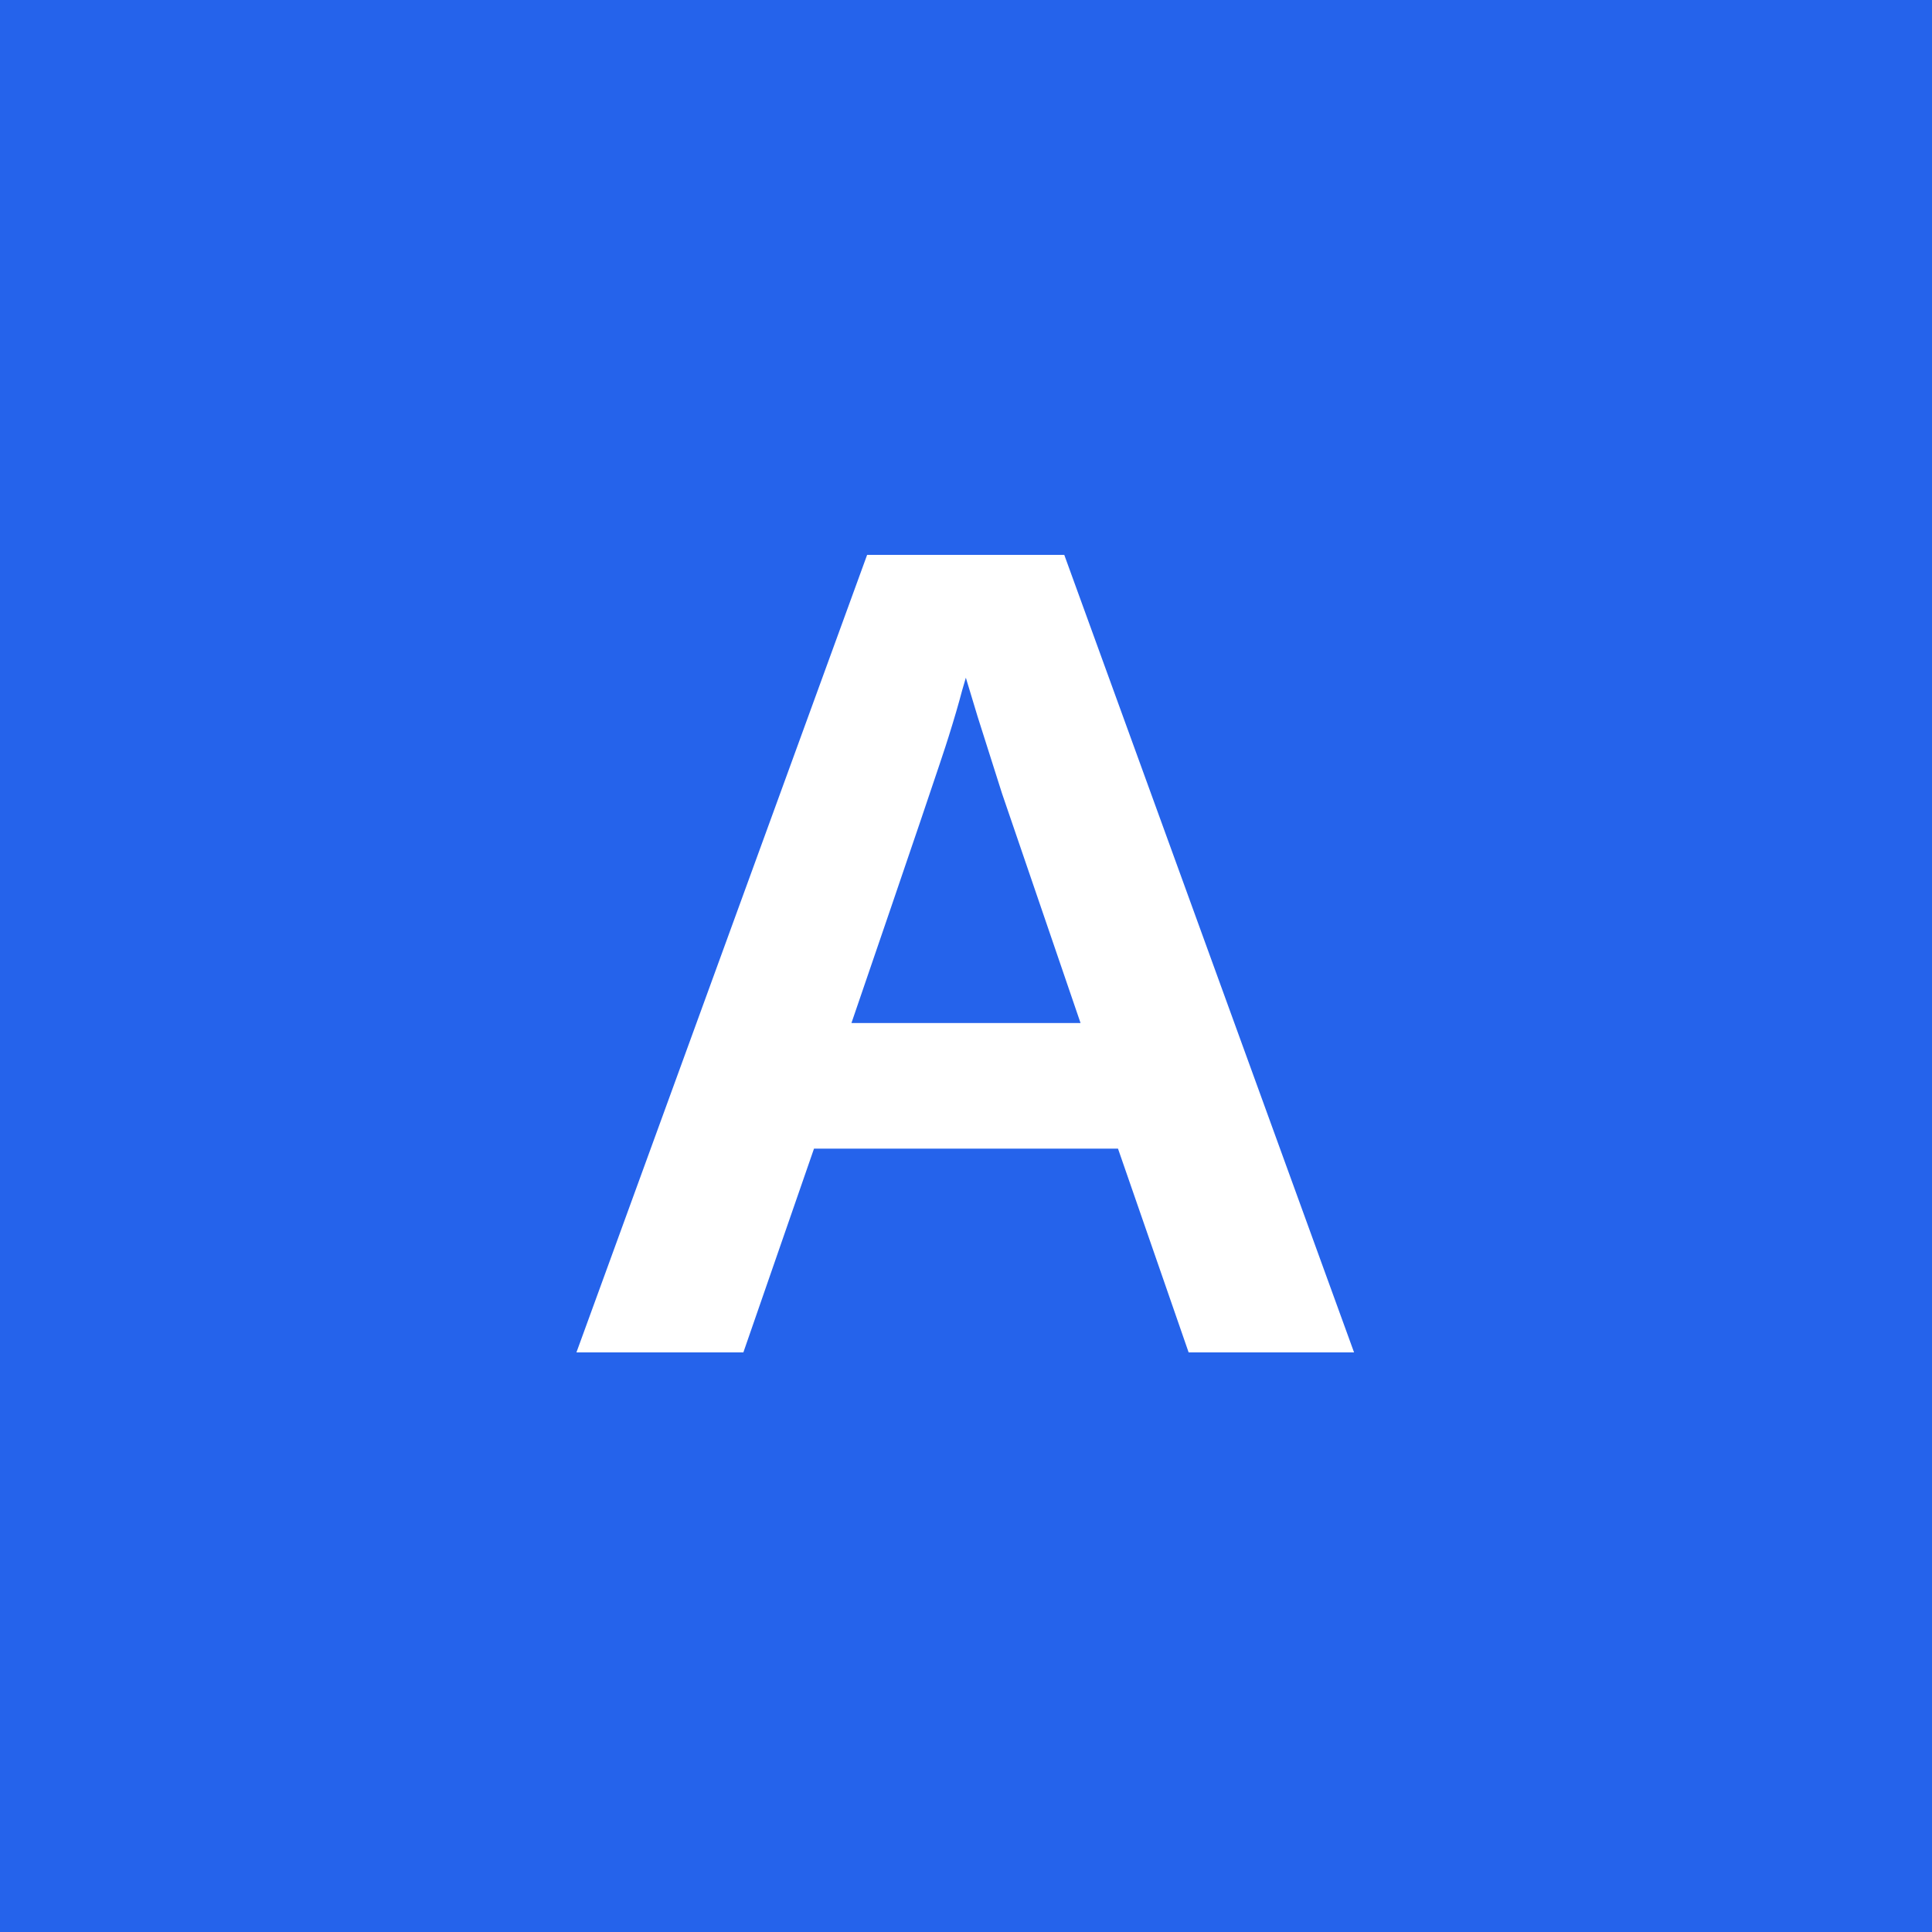
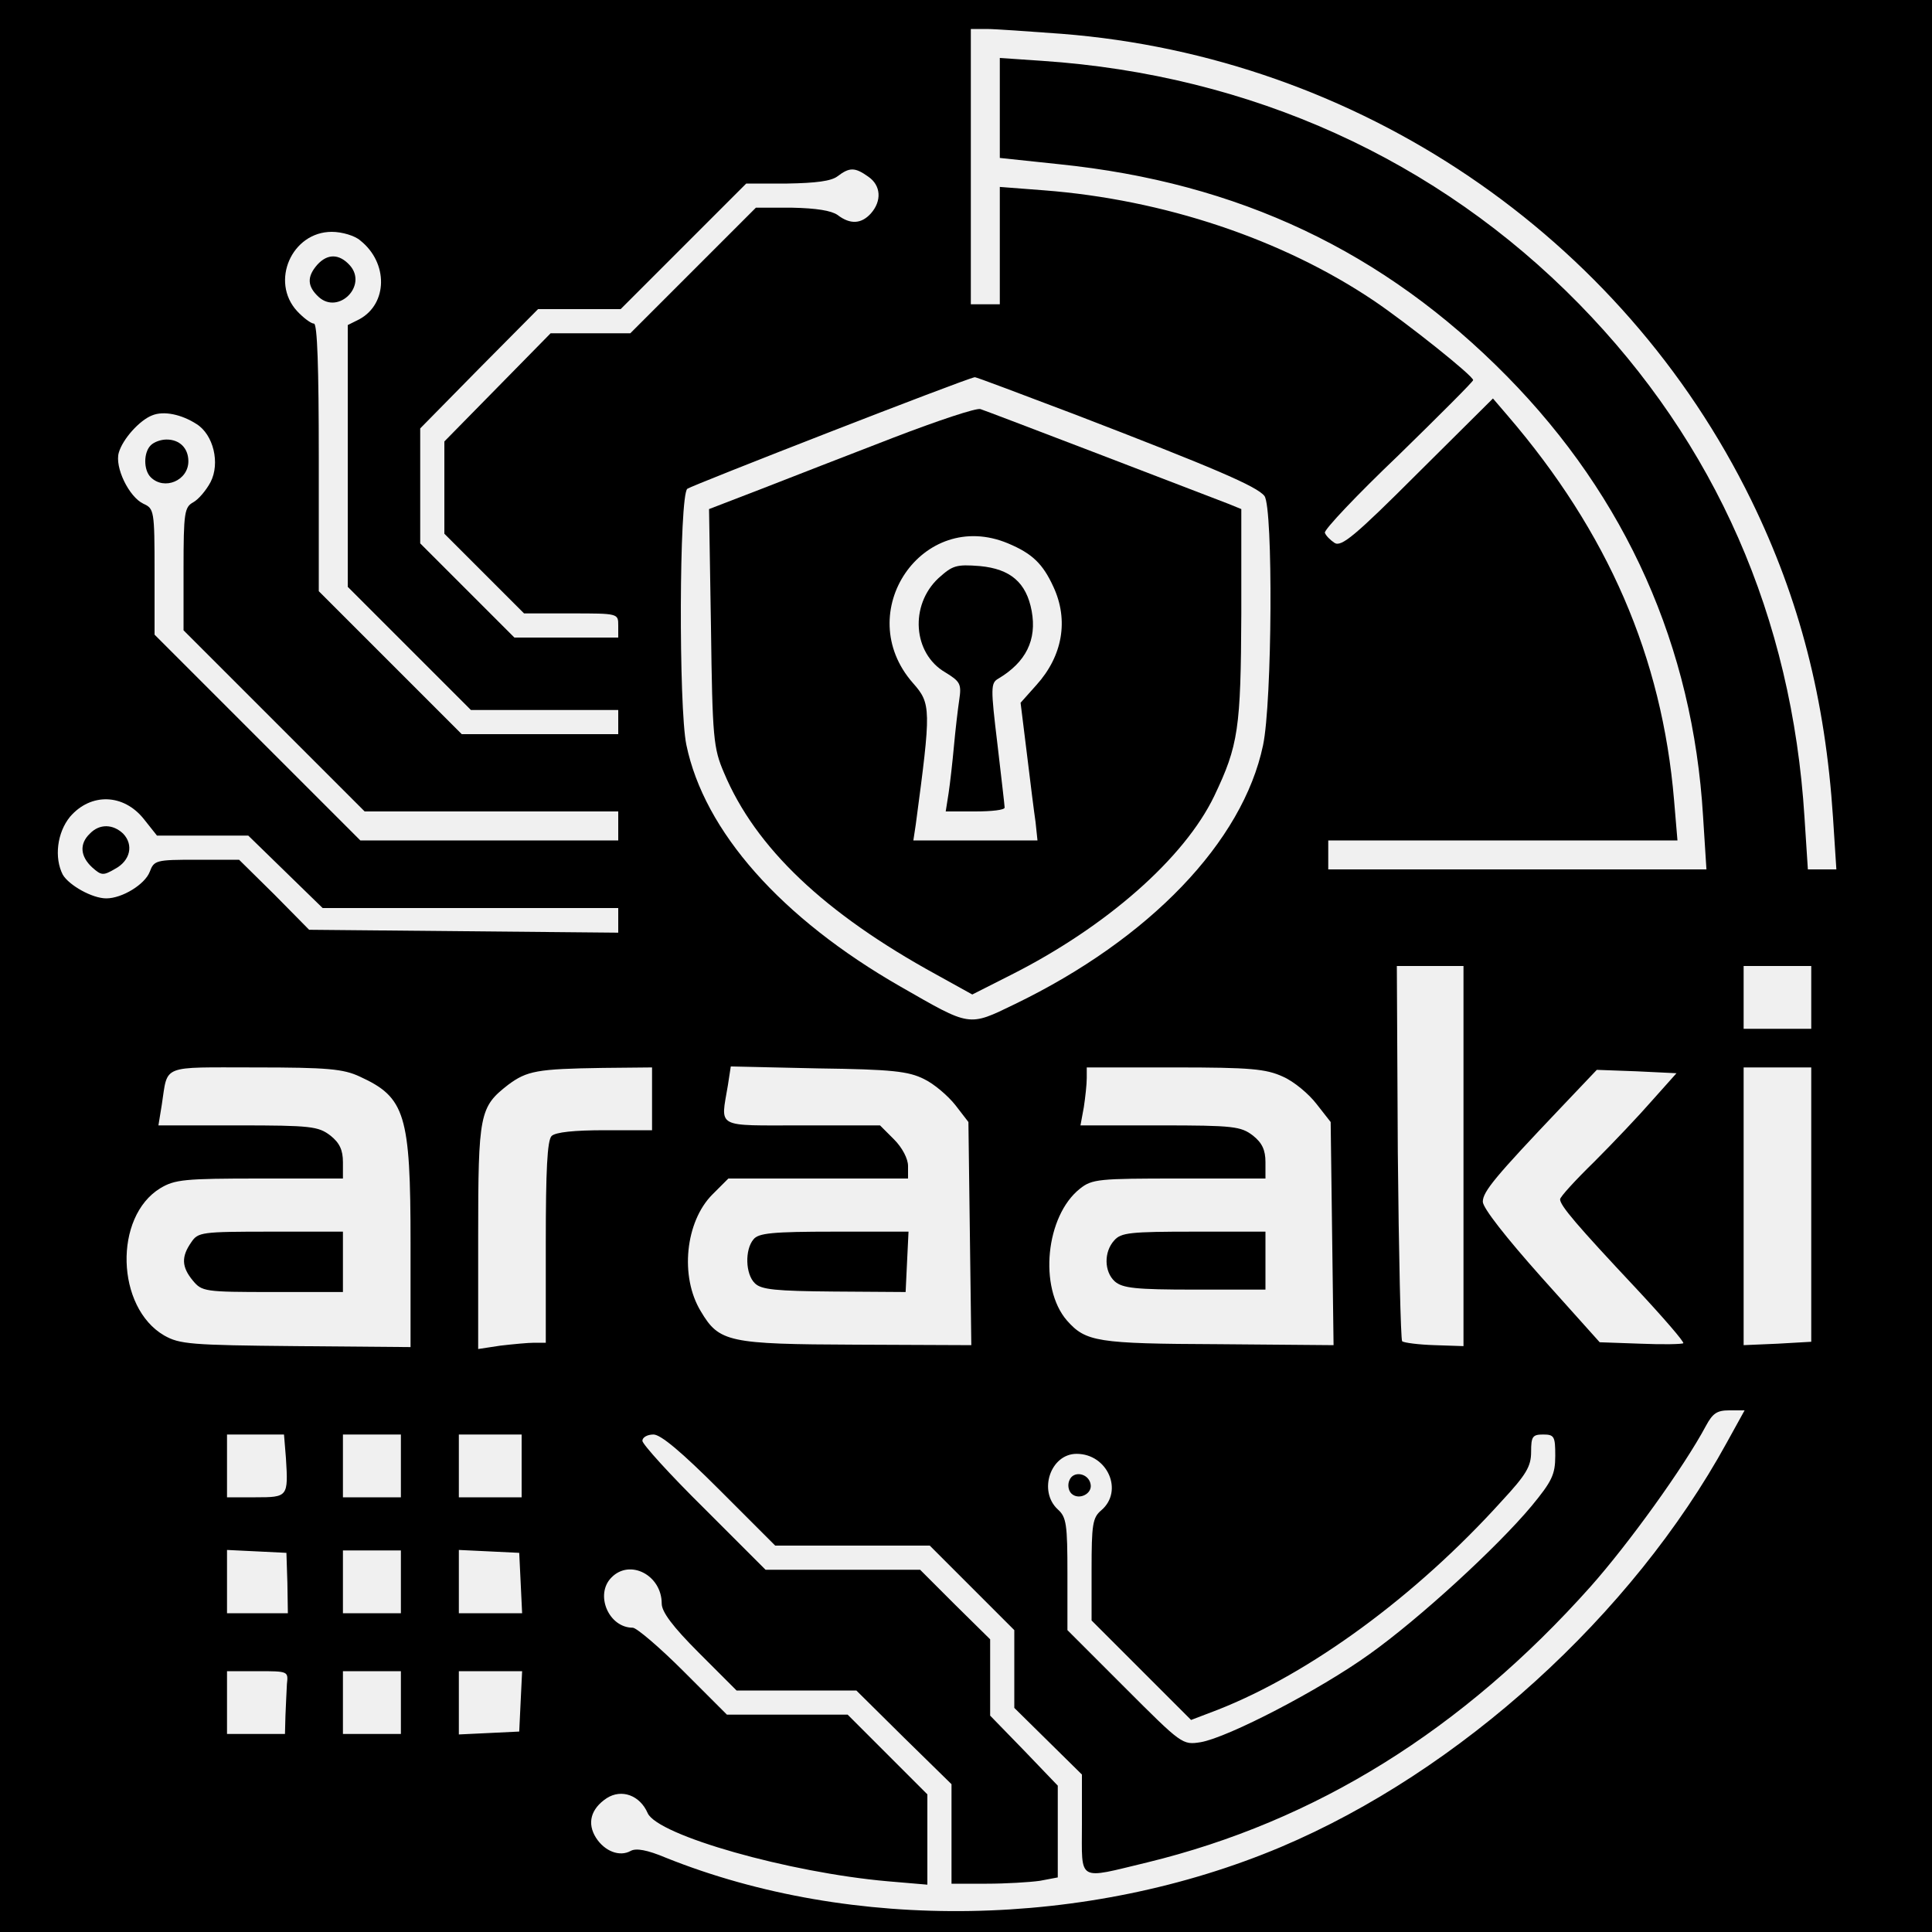
- <svg xmlns="http://www.w3.org/2000/svg" viewBox="0 0 100 100">
-   <rect width="100" height="100" fill="#2563eb" />
-   <text x="50" y="70" font-family="Arial, sans-serif" font-size="60" font-weight="bold" fill="white" text-anchor="middle">A</text>
+ <svg xmlns="http://www.w3.org/2000/svg" version="1.0" width="400pt" height="400pt" viewBox="0 0 400 400" preserveAspectRatio="xMidYMid meet">
+   <g transform="translate(0,400) scale(0.1,-0.1)" fill="#000000" stroke="none">
+     <path d="M0 2000 l0 -2000 2000 0 2000 0 0 2000 0 2000 -2000 0 -2000 0 0 -2000z m2198 1930 c614 -48 1160 -418 1428 -966 100 -205 153 -412 169 -656 l7 -108 -30 0 -29 0 -7 108 c-26 414 -184 774 -467 1063 -293 299 -679 474 -1111 503 l-88 6 0 -103 0 -104 123 -13 c371 -38 672 -180 927 -439 247 -251 385 -560 406 -911 l7 -110 -391 0 -392 0 0 30 0 30 361 0 362 0 -7 83 c-25 297 -137 555 -345 797 l-30 35 -156 -155 c-130 -130 -158 -153 -172 -144 -9 6 -18 15 -20 21 -2 6 66 78 152 160 85 83 155 153 155 156 0 9 -137 118 -205 164 -190 128 -436 210 -684 229 l-91 7 0 -122 0 -121 -30 0 -30 0 0 285 0 285 33 0 c17 0 87 -5 155 -10z m-400 -296 c26 -18 28 -50 5 -76 -20 -22 -43 -23 -69 -3 -13 9 -44 14 -94 15 l-75 0 -130 -130 -130 -130 -82 0 -83 0 -110 -112 -110 -112 0 -95 0 -96 82 -82 83 -83 97 0 c98 0 98 0 98 -25 l0 -25 -107 0 -108 0 -97 97 -98 98 0 119 0 119 122 124 122 123 86 0 85 0 130 130 130 130 85 0 c59 1 91 5 104 15 25 19 36 19 64 -1z m-1052 -132 c58 -46 57 -131 -2 -163 l-24 -12 0 -271 0 -271 127 -127 128 -128 152 0 153 0 0 -25 0 -25 -162 0 -162 0 -148 148 -148 148 0 277 c0 186 -3 277 -10 277 -6 0 -22 12 -35 26 -56 61 -11 164 72 164 21 0 48 -8 59 -18z m1482 -361 c283 -109 375 -148 390 -168 18 -25 16 -426 -3 -516 -42 -200 -235 -401 -514 -536 -97 -47 -91 -47 -236 36 -248 142 -407 322 -444 501 -16 77 -15 516 2 530 9 7 573 227 595 231 2 1 96 -35 210 -78z m-1821 -19 c35 -22 49 -81 29 -120 -9 -17 -25 -36 -36 -42 -18 -10 -20 -21 -20 -138 l0 -127 187 -187 188 -188 262 0 263 0 0 -30 0 -30 -267 0 -267 0 -213 213 -213 213 0 130 c0 127 -1 131 -23 141 -30 14 -60 76 -51 106 8 28 43 67 69 77 24 10 61 2 92 -18z m-109 -818 l27 -34 94 0 95 0 77 -75 77 -75 306 0 306 0 0 -25 0 -26 -320 3 -320 3 -72 73 -73 72 -88 0 c-84 0 -88 -1 -97 -25 -10 -26 -57 -55 -90 -55 -29 0 -77 27 -90 49 -18 35 -12 87 15 120 43 50 111 48 153 -5z m2732 -698 l0 -393 -60 2 c-33 1 -63 5 -67 8 -3 4 -7 180 -9 392 l-2 385 69 0 69 0 0 -394z m720 329 l0 -65 -70 0 -70 0 0 65 0 65 70 0 70 0 0 -65z m-3005 -164 c94 -43 105 -78 105 -345 l0 -215 -237 2 c-219 2 -241 4 -273 22 -100 58 -105 246 -8 305 30 18 50 20 206 20 l172 0 0 34 c0 25 -7 40 -26 55 -25 19 -40 21 -191 21 l-165 0 7 43 c13 84 -4 77 193 77 150 0 183 -3 217 -19z m605 -46 l0 -65 -98 0 c-63 0 -102 -4 -110 -12 -9 -9 -12 -72 -12 -220 l0 -208 -24 0 c-13 0 -44 -3 -70 -6 l-46 -7 0 232 c0 256 3 269 62 315 39 29 60 33 196 35 l102 1 0 -65z m563 41 c21 -10 50 -35 65 -54 l27 -35 3 -231 3 -231 -239 1 c-264 1 -283 5 -321 69 -44 72 -32 186 24 242 l33 33 186 0 186 0 0 26 c0 15 -12 38 -29 55 l-29 29 -161 0 c-182 0 -169 -7 -154 83 l6 39 181 -4 c153 -2 187 -6 219 -22z m743 5 c23 -10 54 -36 70 -57 l29 -37 3 -231 3 -231 -239 2 c-251 1 -274 5 -313 49 -59 68 -44 217 27 273 25 20 39 21 205 21 l179 0 0 34 c0 25 -7 40 -26 55 -25 19 -40 21 -192 21 l-165 0 7 38 c3 20 6 47 6 60 l0 22 183 0 c156 0 188 -3 223 -19z m765 -49 c-27 -31 -81 -88 -120 -127 -39 -38 -71 -73 -71 -78 0 -13 35 -54 156 -183 57 -61 102 -113 99 -115 -2 -2 -41 -3 -88 -1 l-85 3 -121 135 c-73 82 -121 143 -121 156 0 21 27 53 160 193 l76 80 82 -3 83 -4 -50 -56z m329 -216 l0 -284 -70 -4 -70 -3 0 288 0 287 70 0 70 0 0 -284z m-175 -493 c-196 -357 -552 -680 -923 -837 -401 -169 -888 -177 -1274 -22 -38 16 -61 20 -72 14 -23 -13 -54 -1 -72 27 -19 30 -11 60 22 82 31 20 69 6 85 -31 21 -46 292 -123 497 -141 l82 -7 0 93 0 94 -82 82 -83 83 -125 0 -125 0 -90 90 c-49 49 -97 90 -105 90 -50 0 -79 69 -44 104 38 39 104 5 104 -54 0 -17 22 -47 77 -102 l78 -78 124 0 124 0 98 -97 99 -97 0 -103 0 -103 73 0 c39 0 89 3 110 6 l37 7 0 95 0 95 -70 73 -70 72 0 79 0 79 -73 72 -72 72 -160 0 -160 0 -127 127 c-71 70 -128 133 -128 140 0 7 10 13 23 13 15 0 58 -36 137 -115 l115 -115 160 0 160 0 87 -87 88 -88 0 -80 0 -81 70 -69 70 -69 0 -103 c0 -121 -11 -114 135 -79 349 85 653 274 918 571 79 89 193 247 239 333 14 26 23 32 48 32 l32 0 -37 -67z m-2983 -32 c5 -80 4 -81 -63 -81 l-59 0 0 65 0 65 59 0 59 0 4 -49z m238 -16 l0 -65 -60 0 -60 0 0 65 0 65 60 0 60 0 0 -65z m250 0 l0 -65 -65 0 -65 0 0 65 0 65 65 0 65 0 0 -65z m2140 21 c0 -39 -7 -53 -49 -104 -71 -85 -232 -233 -336 -307 -103 -74 -292 -172 -349 -182 -38 -6 -39 -5 -157 113 l-119 119 0 116 c0 103 -2 118 -20 134 -41 38 -15 115 39 115 64 0 98 -77 51 -117 -18 -15 -20 -30 -20 -123 l0 -105 103 -103 103 -103 55 21 c191 75 410 235 588 432 51 55 61 72 61 102 0 32 3 36 25 36 23 0 25 -4 25 -44z m-2625 -263 l1 -63 -63 0 -63 0 0 65 0 66 62 -3 61 -3 2 -62z m235 2 l0 -65 -60 0 -60 0 0 65 0 65 60 0 60 0 0 -65z m248 -2 l3 -63 -66 0 -65 0 0 65 0 66 63 -3 62 -3 3 -62z m-484 -210 c-1 -16 -2 -45 -3 -65 l-1 -38 -60 0 -60 0 0 65 0 65 63 0 c64 0 64 0 61 -27z m236 -38 l0 -65 -60 0 -60 0 0 65 0 65 60 0 60 0 0 -65z m248 3 l-3 -63 -62 -3 -63 -3 0 66 0 65 65 0 66 0 -3 -62z" />
+     <path d="M657 3452 c-22 -25 -21 -45 3 -67 41 -37 102 24 64 66 -22 24 -46 24 -67 1z" />
+     <path d="M1850 3094 c-91 -35 -214 -83 -273 -106 l-109 -42 4 -245 c3 -229 5 -250 27 -301 65 -155 208 -291 440 -418 l74 -41 81 41 c196 99 358 241 420 370 50 105 55 139 56 378 l0 216 -27 11 c-75 29 -500 192 -513 196 -8 3 -89 -24 -180 -59z m237 -219 c50 -21 72 -42 94 -90 32 -69 19 -143 -35 -203 l-33 -37 13 -105 c7 -58 15 -122 18 -142 l4 -38 -128 0 -129 0 5 33 c32 240 32 250 -6 293 -128 146 20 363 197 289z" />
+     <path d="M1943 2803 c-60 -56 -53 -156 14 -195 31 -19 34 -24 29 -57 -3 -20 -8 -63 -11 -96 -3 -33 -8 -77 -11 -97 l-6 -38 61 0 c34 0 61 3 61 8 0 4 -7 63 -15 132 -14 116 -14 126 2 135 57 34 80 80 69 140 -11 59 -44 87 -107 93 -50 4 -57 1 -86 -25z" />
+     <path d="M312 3078 c-15 -15 -15 -51 0 -66 28 -28 78 -7 78 33 0 27 -18 45 -45 45 -12 0 -26 -5 -33 -12z" />
+     <path d="M186 2274 c-22 -21 -20 -47 5 -70 19 -17 23 -17 47 -3 32 17 39 50 17 73 -21 20 -49 21 -69 0z" />
+     <path d="M396 1428 c-21 -30 -20 -51 3 -79 19 -23 24 -24 165 -24 l146 0 0 63 0 62 -149 0 c-144 0 -151 -1 -165 -22z" />
+     <path d="M1560 1434 c-18 -21 -17 -72 3 -91 13 -13 43 -16 164 -17 l148 -1 3 63 3 62 -154 0 c-128 0 -157 -3 -167 -16z" />
+     <path d="M2307 1432 c-22 -24 -21 -65 1 -85 16 -14 43 -17 165 -17 l147 0 0 60 0 60 -148 0 c-132 0 -151 -2 -165 -18z" />
+     <path d="M2214 935 c-4 -9 -2 -21 4 -27 15 -15 44 -1 40 19 -4 23 -36 29 -44 8z" />
+   </g>
</svg>
